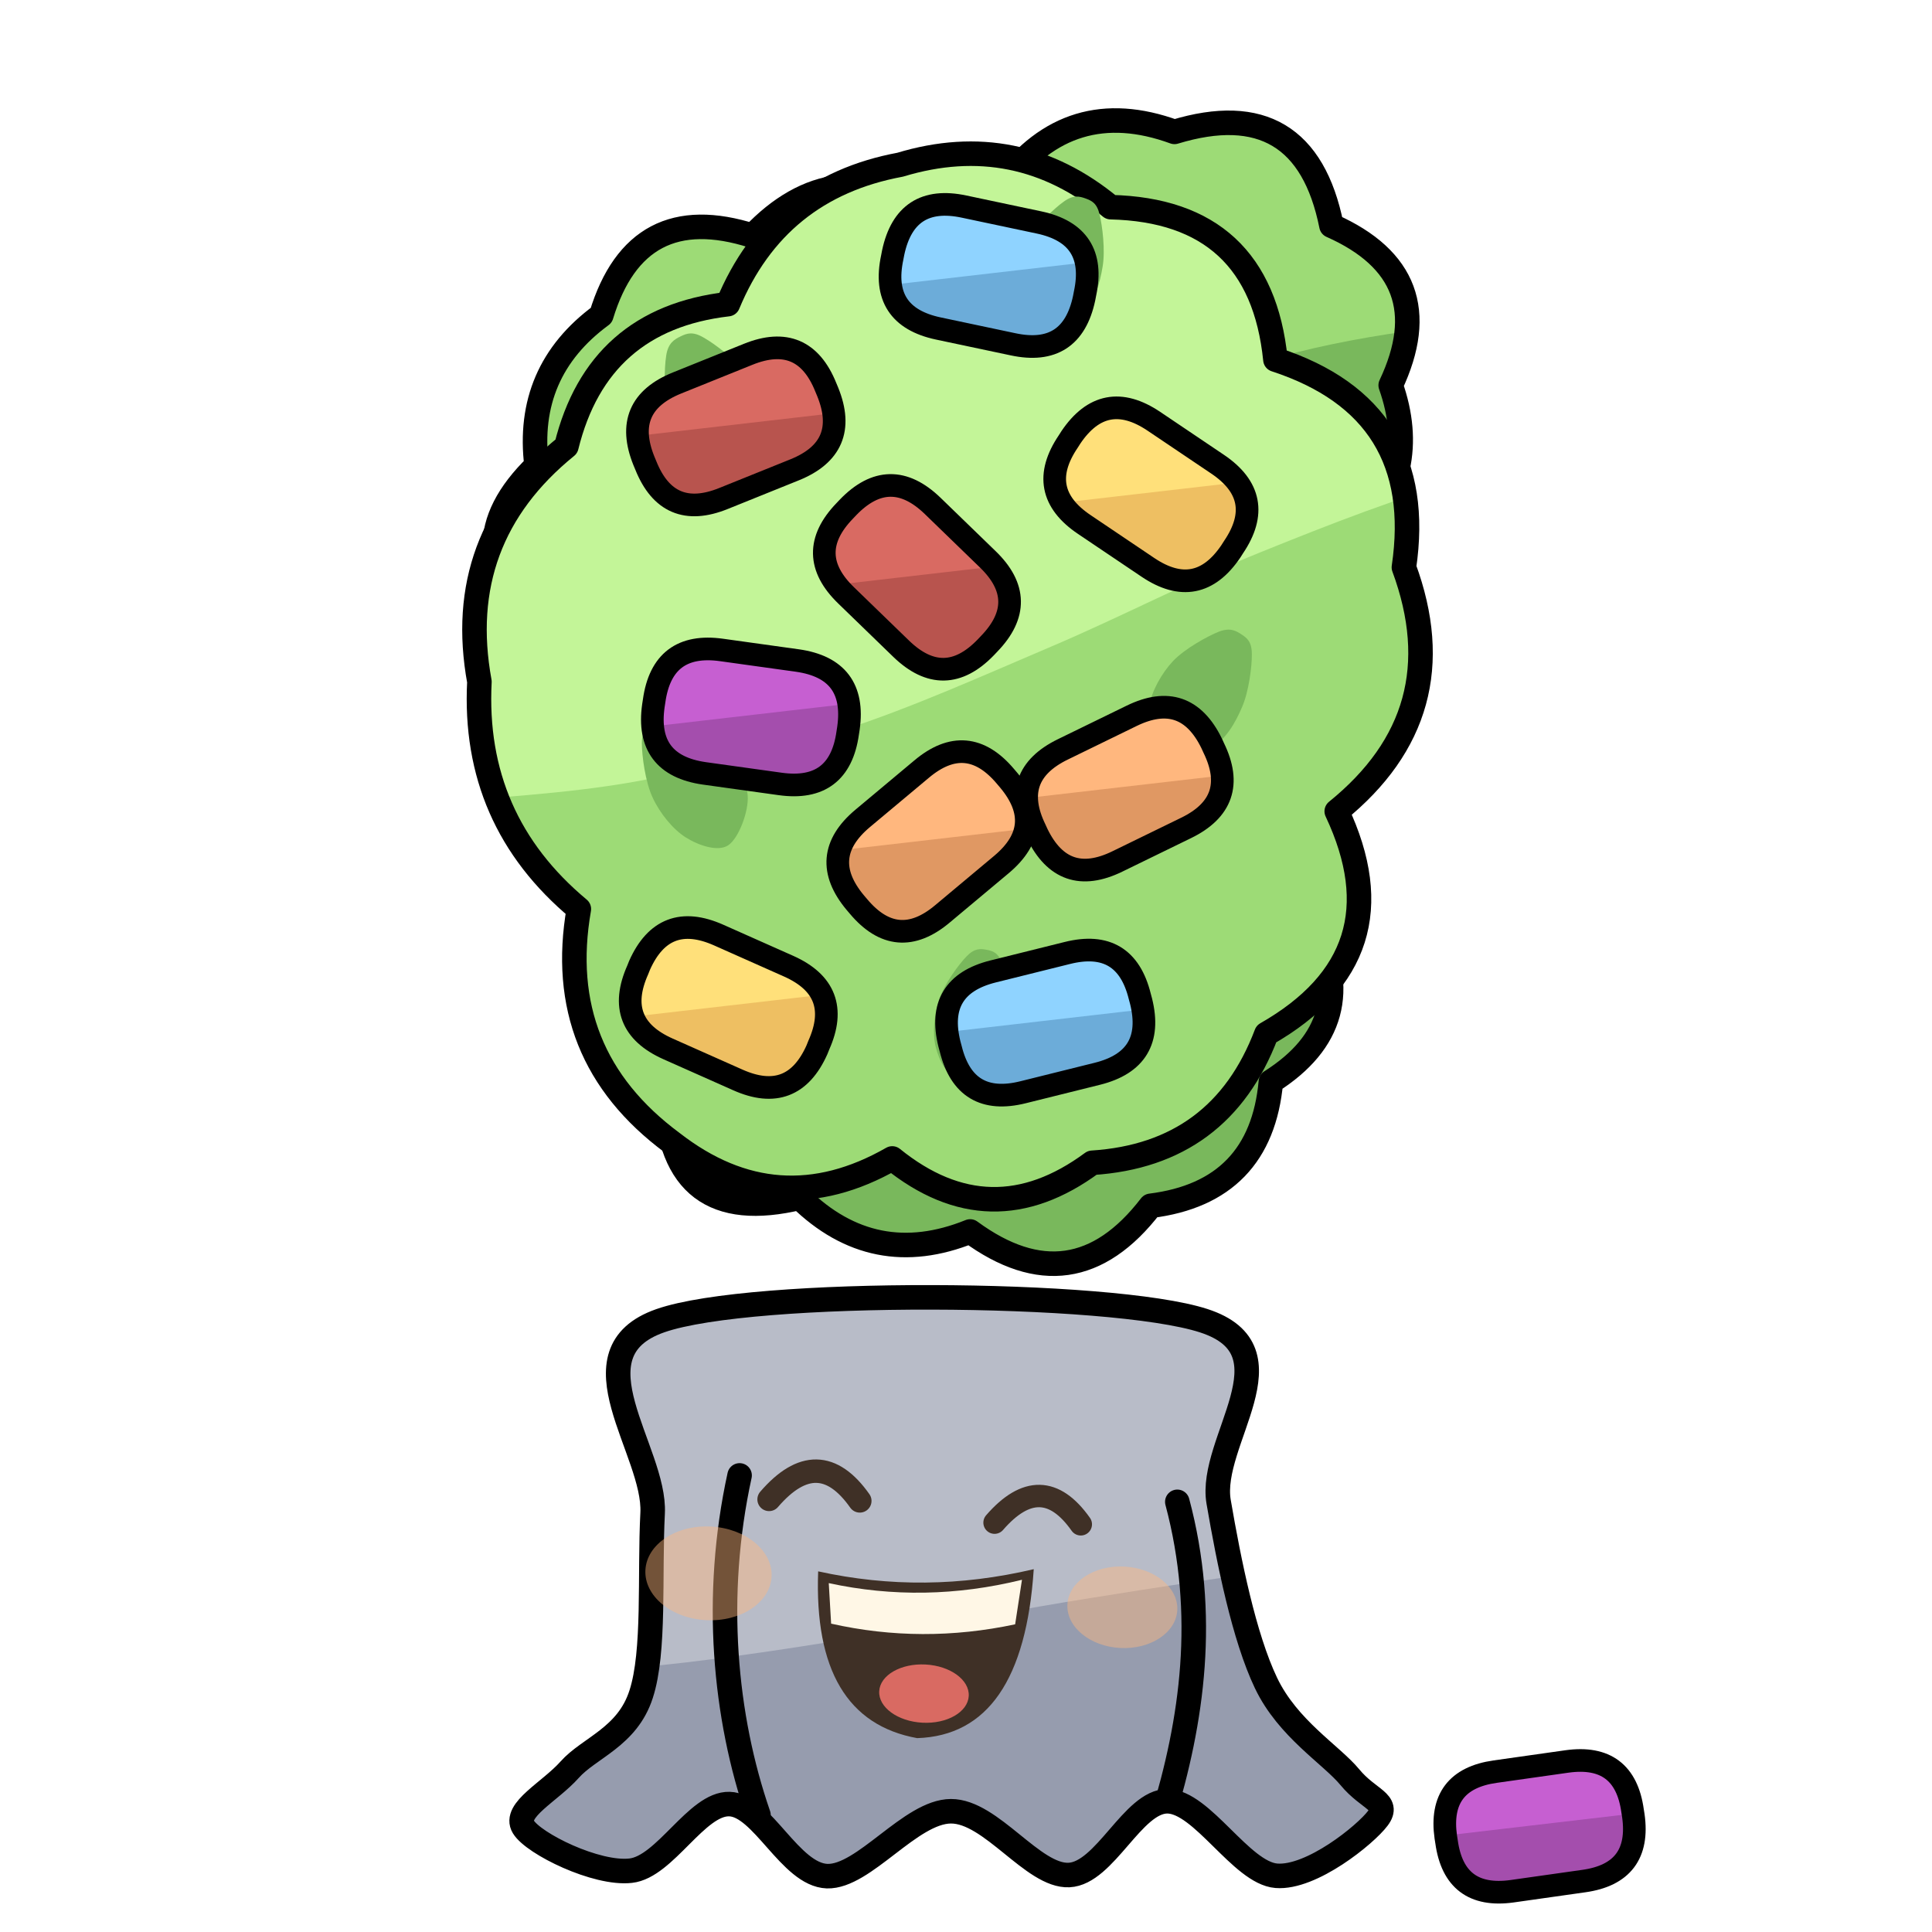
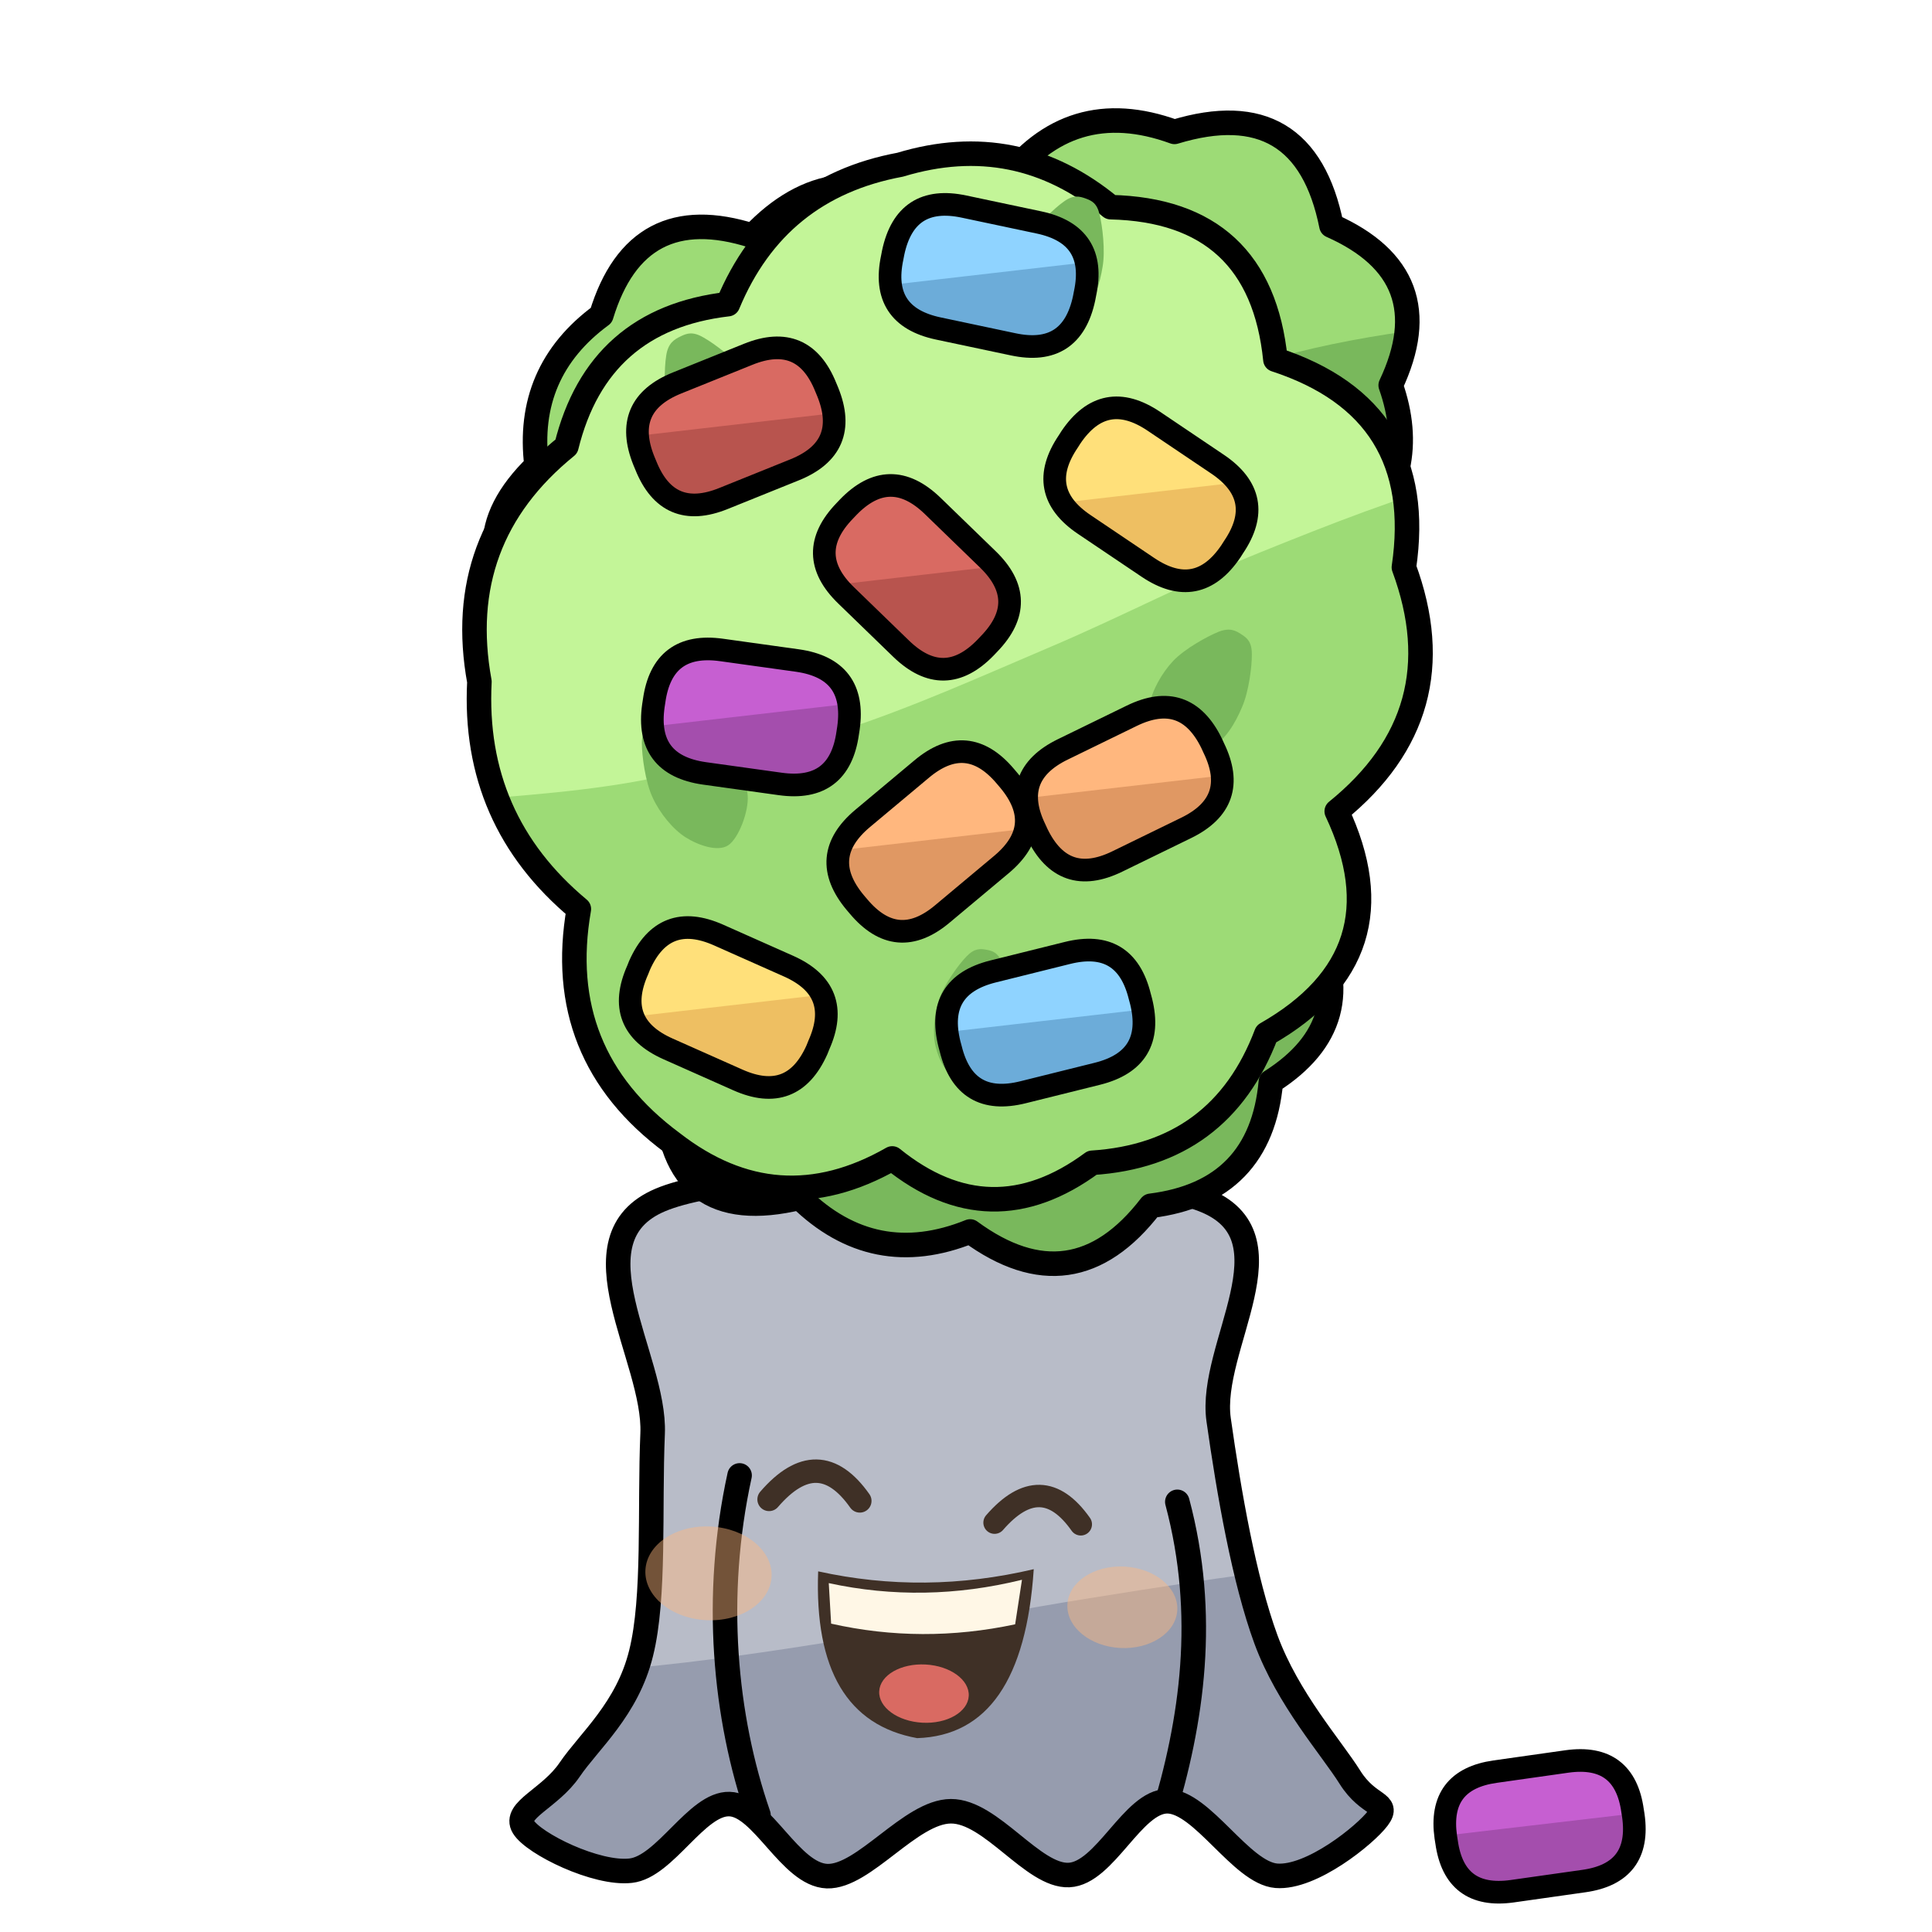
<svg xmlns="http://www.w3.org/2000/svg" width="1024" height="1024" viewBox="0 0 1024 1024">
  <defs>
    <clipPath id="k1">
-       <path d="M350.0,700.0 C301.3,717.0 347.6,769.0 345.9,802.0 C344.2,835.0 347.2,875.3 339.8,898.0 C332.5,920.7 312.3,926.3 301.9,938.0 C291.5,949.7 272.0,959.4 277.4,968.3 C282.8,977.2 316.1,993.6 334.3,991.5 C352.5,989.5 369.3,955.7 386.6,956.2 C404.0,956.6 418.8,993.7 438.4,994.4 C457.9,995.0 482.6,960.1 504.0,960.0 C525.4,959.9 547.5,994.7 566.6,993.8 C585.7,992.9 600.4,954.7 618.7,954.7 C637.1,954.8 657.9,992.7 676.5,994.2 C695.1,995.7 723.8,972.4 730.3,963.7 C736.8,955.0 725.4,954.0 715.5,942.0 C705.6,930.0 682.6,916.3 671.0,892.0 C659.4,867.7 651.4,828.0 645.9,796.0 C640.4,764.0 687.3,716.0 638.0,700.0 C588.7,684.0 398.7,683.0 350.0,700.0 Z" />
+       <path d="M350.0,636.0 C301.3,656.6 347.6,719.7 345.9,759.8 C344.2,799.8 347.2,846.5 339.8,876.2 C332.5,905.9 312.3,922.7 301.9,938.0 C291.5,953.3 272.0,959.4 277.4,968.3 C282.8,977.2 316.1,993.6 334.3,991.5 C352.5,989.5 369.3,955.7 386.6,956.2 C404.0,956.6 418.8,993.7 438.4,994.4 C457.9,995.0 482.6,960.1 504.0,960.0 C525.4,959.9 547.5,994.7 566.6,993.8 C585.7,992.9 600.4,954.7 618.7,954.7 C637.1,954.8 657.9,992.7 676.5,994.2 C695.1,995.7 723.8,972.4 730.3,963.7 C736.8,955.0 725.4,957.8 715.5,942.0 C705.6,926.2 682.6,900.5 671.0,869.0 C659.4,837.4 651.4,791.3 645.9,752.5 C640.4,713.7 687.3,655.4 638.0,636.0 C588.7,616.6 398.7,615.4 350.0,636.0 Z" />
    </clipPath>
    <clipPath id="k2">
      <path d="M399.0,125.0 Q442.2,79.3 495.3,113.2 Q549.3,124.2 566.3,176.7 Q616.3,202.7 604.9,257.8 Q639.8,310.1 588.8,346.9 Q577.0,400.2 524.0,413.8 Q482.7,456.8 431.4,426.4 Q377.9,452.7 340.1,406.7 Q284.0,391.1 286.1,333.0 Q239.2,290.7 284.4,246.8 Q278.2,196.9 318.7,167.1 Q337.5,105.3 399.0,125.0 Z" />
    </clipPath>
    <clipPath id="k3">
      <path d="M622.5,69.9 Q691.5,48.9 705.7,119.6 Q764.7,145.8 737.1,204.2 Q753.5,250.6 719.2,285.9 Q735.7,344.2 679.3,366.2 Q639.1,415.1 586.4,380.0 Q548.8,356.9 504.7,354.2 Q438.0,370.9 434.2,302.3 Q401.4,263.1 422.9,216.8 Q388.8,156.1 456.1,138.3 Q472.2,77.4 531.9,97.2 Q567.0,49.7 622.5,69.9 Z" />
    </clipPath>
    <clipPath id="k4">
      <path d="M501.2,325.4 Q560.0,279.7 601.7,341.3 Q659.2,353.5 660.6,412.3 Q704.9,439.2 696.2,490.2 Q722.8,542.1 673.6,573.3 Q668.3,631.8 609.9,639.1 Q568.7,692.7 514.2,652.7 Q463.2,673.3 423.9,634.8 Q355.6,651.3 352.8,581.1 Q314.6,549.7 325.8,501.6 Q288.1,450.9 342.5,418.8 Q344.1,347.3 413.7,363.5 Q439.7,303.8 501.2,325.4 Z" />
    </clipPath>
    <clipPath id="k5">
      <path d="M477.1,87.3 Q538.9,68.6 588.7,109.8 Q668.0,111.7 676.0,190.6 Q756.5,216.9 744.1,300.7 Q772.7,378.1 708.5,430.0 Q744.4,506.2 671.2,548.0 Q647.0,611.9 578.9,616.3 Q525.0,656.1 472.9,614.0 Q411.9,648.9 356.3,605.7 Q293.3,559.0 306.8,481.8 Q250.3,434.7 254.1,361.3 Q240.2,285.3 300.2,236.6 Q316.8,169.2 385.8,161.2 Q411.4,99.5 477.1,87.3 Z" />
    </clipPath>
    <clipPath id="k6">
      <path d="M341.3,244.3 Q329.4,214.9 358.8,203.0 L396.5,187.8 Q425.9,175.9 437.7,205.3 L438.7,207.7 Q450.6,237.1 421.2,249.0 L383.5,264.2 Q354.1,276.1 342.3,246.7 Z" />
    </clipPath>
    <clipPath id="k7">
      <path d="M473.4,133.9 Q480.0,102.9 511.0,109.5 L550.7,117.9 Q581.7,124.5 575.1,155.5 L574.6,158.1 Q568.0,189.1 537.0,182.5 L497.3,174.1 Q466.3,167.5 472.9,136.5 Z" />
    </clipPath>
    <clipPath id="k8">
      <path d="M567.6,231.8 Q585.3,205.6 611.6,223.3 L645.3,246.0 Q671.6,263.7 653.8,290.0 L652.4,292.2 Q634.7,318.4 608.4,300.7 L574.7,278.0 Q548.4,260.3 566.2,234.0 Z" />
    </clipPath>
    <clipPath id="k9">
      <path d="M346.7,371.5 Q351.1,340.1 382.5,344.5 L422.7,350.1 Q454.1,354.6 449.7,385.9 L449.3,388.5 Q444.9,419.9 413.5,415.5 L373.3,409.9 Q341.9,405.4 346.3,374.1 Z" />
    </clipPath>
    <clipPath id="k10">
      <path d="M548.7,439.6 Q534.8,411.1 563.3,397.2 L599.8,379.4 Q628.3,365.5 642.2,394.0 L643.3,396.4 Q657.2,424.9 628.7,438.8 L592.2,456.6 Q563.7,470.5 549.8,442.0 Z" />
    </clipPath>
    <clipPath id="k11">
      <path d="M449.5,268.9 Q471.5,246.1 494.3,268.1 L523.5,296.4 Q546.3,318.4 524.3,341.2 L522.5,343.1 Q500.5,365.9 477.7,343.9 L448.5,315.6 Q425.7,293.6 447.7,270.8 Z" />
    </clipPath>
    <clipPath id="k12">
      <path d="M503.2,553.3 Q495.6,522.6 526.3,514.9 L565.7,505.1 Q596.5,497.4 604.1,528.1 L604.8,530.7 Q612.4,561.4 581.7,569.1 L542.3,578.9 Q511.5,586.6 503.9,555.9 Z" />
    </clipPath>
    <clipPath id="k13">
      <path d="M339.0,511.6 Q351.9,482.7 380.9,495.6 L418.0,512.1 Q446.9,525.0 434.0,553.9 L433.0,556.4 Q420.1,585.3 391.1,572.4 L354.0,555.9 Q325.1,543.0 338.0,514.1 Z" />
    </clipPath>
    <clipPath id="k14">
      <path d="M453.3,478.4 Q433.0,454.1 457.2,433.8 L488.4,407.7 Q512.6,387.3 533.0,411.6 L534.7,413.6 Q555.0,437.9 530.8,458.2 L499.6,484.3 Q475.4,504.7 455.0,480.4 Z" />
    </clipPath>
    <clipPath id="k15">
      <path d="M766.3,973.7 Q762.0,943.3 792.5,939.0 L830.6,933.6 Q861.1,929.4 865.3,959.8 L865.7,962.3 Q870.0,992.7 839.5,997.0 L801.4,1002.4 Q770.9,1006.6 766.7,976.2 Z" />
    </clipPath>
  </defs>
-   <path d="M350.0,700.0 C301.3,717.0 347.6,769.0 345.9,802.0 C344.2,835.0 347.2,875.3 339.8,898.0 C332.5,920.7 312.3,926.3 301.9,938.0 C291.5,949.7 272.0,959.4 277.4,968.3 C282.8,977.2 316.1,993.6 334.3,991.5 C352.5,989.5 369.3,955.7 386.6,956.2 C404.0,956.6 418.8,993.7 438.4,994.4 C457.9,995.0 482.6,960.1 504.0,960.0 C525.4,959.9 547.5,994.7 566.6,993.8 C585.7,992.9 600.4,954.7 618.7,954.7 C637.1,954.8 657.9,992.7 676.5,994.2 C695.1,995.7 723.8,972.4 730.3,963.7 C736.8,955.0 725.4,954.0 715.5,942.0 C705.6,930.0 682.6,916.3 671.0,892.0 C659.4,867.7 651.4,828.0 645.9,796.0 C640.4,764.0 687.3,716.0 638.0,700.0 C588.7,684.0 398.7,683.0 350.0,700.0 Z" fill="#b8bcc8" />
+   <path d="M350.0,636.0 C301.3,656.6 347.6,719.7 345.9,759.8 C344.2,799.8 347.2,846.5 339.8,876.2 C332.5,905.9 312.3,922.7 301.9,938.0 C291.5,953.3 272.0,959.4 277.4,968.3 C282.8,977.2 316.1,993.6 334.3,991.5 C352.5,989.5 369.3,955.7 386.6,956.2 C404.0,956.6 418.8,993.7 438.4,994.4 C457.9,995.0 482.6,960.1 504.0,960.0 C525.4,959.9 547.5,994.7 566.6,993.8 C585.7,992.9 600.4,954.7 618.7,954.7 C637.1,954.8 657.9,992.7 676.5,994.2 C695.1,995.7 723.8,972.4 730.3,963.7 C736.8,955.0 725.4,957.8 715.5,942.0 C705.6,926.2 682.6,900.5 671.0,869.0 C659.4,837.4 651.4,791.3 645.9,752.5 C640.4,713.7 687.3,655.4 638.0,636.0 C588.7,616.6 398.7,615.4 350.0,636.0 Z" fill="#b8bcc8" />
  <g clip-path="url(#k1)">
    <path d="M150.0,895.0 C167.8,894.2 221.2,892.8 256.9,890.5 C292.5,888.2 328.1,885.2 363.7,881.1 C399.3,876.9 435.0,871.1 470.6,865.4 C506.2,859.8 541.8,852.7 577.4,847.1 C613.0,841.4 648.7,835.7 684.3,831.5 C719.9,827.4 755.5,824.5 791.1,822.2 C826.8,819.9 880.2,818.6 898.0,817.8 L898.0,1362.0 L150.0,1362.0 Z" fill="#969cae" />
    <path d="M392,782 C378,846 384,910 402,962" fill="none" stroke="#000000" stroke-width="13" stroke-linejoin="round" stroke-linecap="round" />
    <path d="M624,796 C640,856 632,912 616,964" fill="none" stroke="#000000" stroke-width="13" stroke-linejoin="round" stroke-linecap="round" />
  </g>
-   <path d="M350.0,700.0 C301.3,717.0 347.6,769.0 345.9,802.0 C344.2,835.0 347.2,875.3 339.8,898.0 C332.5,920.7 312.3,926.3 301.9,938.0 C291.5,949.7 272.0,959.4 277.4,968.3 C282.8,977.2 316.1,993.6 334.3,991.5 C352.5,989.5 369.3,955.7 386.6,956.2 C404.0,956.6 418.8,993.7 438.4,994.4 C457.9,995.0 482.6,960.1 504.0,960.0 C525.4,959.9 547.5,994.7 566.6,993.8 C585.7,992.9 600.4,954.7 618.7,954.7 C637.1,954.8 657.9,992.7 676.5,994.2 C695.1,995.7 723.8,972.4 730.3,963.7 C736.8,955.0 725.4,954.0 715.5,942.0 C705.6,930.0 682.6,916.3 671.0,892.0 C659.4,867.7 651.4,828.0 645.9,796.0 C640.4,764.0 687.3,716.0 638.0,700.0 C588.7,684.0 398.7,683.0 350.0,700.0 Z" fill="none" stroke="#000000" stroke-width="13" stroke-linejoin="round" stroke-linecap="round" />
+   <path d="M350.0,636.0 C301.3,656.6 347.6,719.7 345.9,759.8 C344.2,799.8 347.2,846.5 339.8,876.2 C332.5,905.9 312.3,922.7 301.9,938.0 C291.5,953.3 272.0,959.4 277.4,968.3 C282.8,977.2 316.1,993.6 334.3,991.5 C352.5,989.5 369.3,955.7 386.6,956.2 C404.0,956.6 418.8,993.7 438.4,994.4 C457.9,995.0 482.6,960.1 504.0,960.0 C525.4,959.9 547.5,994.7 566.6,993.8 C585.7,992.9 600.4,954.7 618.7,954.7 C637.1,954.8 657.9,992.7 676.5,994.2 C695.1,995.7 723.8,972.4 730.3,963.7 C736.8,955.0 725.4,957.8 715.5,942.0 C705.6,926.2 682.6,900.5 671.0,869.0 C659.4,837.4 651.4,791.3 645.9,752.5 C640.4,713.7 687.3,655.4 638.0,636.0 C588.7,616.6 398.7,615.4 350.0,636.0 Z" fill="none" stroke="#000000" stroke-width="13" stroke-linejoin="round" stroke-linecap="round" />
  <path d="M399.0,125.0 Q442.2,79.3 495.3,113.2 Q549.3,124.2 566.3,176.7 Q616.3,202.7 604.9,257.8 Q639.8,310.1 588.8,346.9 Q577.0,400.2 524.0,413.8 Q482.7,456.8 431.4,426.4 Q377.9,452.7 340.1,406.7 Q284.0,391.1 286.1,333.0 Q239.2,290.7 284.4,246.8 Q278.2,196.9 318.7,167.1 Q337.5,105.3 399.0,125.0 Z" fill="#9ddb76" />
  <g clip-path="url(#k2)">
    <path d="M155.8,310.4 C169.2,308.6 209.6,302.4 236.4,299.8 C263.3,297.2 290.2,297.1 317.1,294.9 C343.9,292.7 370.8,291.0 397.7,286.5 C424.6,282.0 451.4,275.7 478.3,268.0 C505.2,260.3 532.1,249.7 558.9,240.3 C585.8,230.9 612.7,219.8 639.6,211.5 C666.4,203.2 706.8,193.9 720.2,190.4 L720.2,748.0 L155.8,748.0 Z" fill="#79b85c" />
  </g>
  <path d="M399.0,125.0 Q442.2,79.3 495.3,113.2 Q549.3,124.2 566.3,176.7 Q616.3,202.7 604.9,257.8 Q639.8,310.1 588.8,346.9 Q577.0,400.2 524.0,413.8 Q482.7,456.8 431.4,426.4 Q377.9,452.7 340.1,406.7 Q284.0,391.1 286.1,333.0 Q239.2,290.7 284.4,246.8 Q278.2,196.9 318.7,167.1 Q337.5,105.3 399.0,125.0 Z" fill="none" stroke="#000000" stroke-width="13" stroke-linejoin="round" stroke-linecap="round" />
  <path d="M622.5,69.9 Q691.5,48.9 705.7,119.6 Q764.7,145.8 737.1,204.2 Q753.5,250.6 719.2,285.9 Q735.7,344.2 679.3,366.2 Q639.1,415.1 586.4,380.0 Q548.8,356.9 504.7,354.2 Q438.0,370.9 434.2,302.3 Q401.4,263.1 422.9,216.8 Q388.8,156.1 456.1,138.3 Q472.2,77.4 531.9,97.2 Q567.0,49.7 622.5,69.9 Z" fill="#9ddb76" />
  <g clip-path="url(#k3)">
    <path d="M308.0,282.0 C321.0,280.9 359.8,279.2 385.7,275.6 C411.6,272.1 437.5,267.2 463.4,260.6 C489.3,253.9 515.2,244.6 541.1,235.8 C567.0,226.9 593.0,216.0 618.9,207.4 C644.8,198.9 670.7,190.4 696.6,184.5 C722.5,178.6 748.4,174.9 774.3,171.9 C800.2,169.0 839.0,167.5 852.0,166.7 L852.0,688.0 L308.0,688.0 Z" fill="#79b85c" />
  </g>
  <path d="M622.5,69.9 Q691.5,48.9 705.7,119.6 Q764.7,145.8 737.1,204.2 Q753.5,250.6 719.2,285.9 Q735.7,344.2 679.3,366.2 Q639.1,415.1 586.4,380.0 Q548.8,356.9 504.7,354.2 Q438.0,370.9 434.2,302.3 Q401.4,263.1 422.9,216.8 Q388.8,156.1 456.1,138.3 Q472.2,77.4 531.9,97.2 Q567.0,49.7 622.5,69.9 Z" fill="none" stroke="#000000" stroke-width="13" stroke-linejoin="round" stroke-linecap="round" />
  <path d="M501.2,325.4 Q560.0,279.7 601.7,341.3 Q659.2,353.5 660.6,412.3 Q704.9,439.2 696.2,490.2 Q722.8,542.1 673.6,573.3 Q668.3,631.8 609.9,639.1 Q568.7,692.7 514.2,652.7 Q463.2,673.3 423.9,634.8 Q355.6,651.3 352.8,581.1 Q314.6,549.7 325.8,501.6 Q288.1,450.9 342.5,418.8 Q344.1,347.3 413.7,363.5 Q439.7,303.8 501.2,325.4 Z" fill="#9ddb76" />
  <g clip-path="url(#k4)">
    <path d="M174.8,541.1 C190.7,540.2 238.3,537.8 270.0,535.5 C301.7,533.2 333.5,531.9 365.2,527.5 C396.9,523.1 428.7,517.0 460.4,509.1 C492.1,501.1 523.9,490.1 555.6,480.0 C587.3,469.8 619.1,457.5 650.8,448.1 C682.5,438.7 714.3,429.8 746.0,423.5 C777.7,417.3 825.3,412.8 841.2,410.6 L841.2,1012.0 L174.8,1012.0 Z" fill="#79b85c" />
  </g>
  <path d="M501.2,325.4 Q560.0,279.7 601.7,341.3 Q659.2,353.5 660.6,412.3 Q704.9,439.2 696.2,490.2 Q722.8,542.1 673.6,573.3 Q668.3,631.8 609.9,639.1 Q568.7,692.7 514.2,652.7 Q463.2,673.3 423.9,634.8 Q355.6,651.3 352.8,581.1 Q314.6,549.7 325.8,501.6 Q288.1,450.9 342.5,418.8 Q344.1,347.3 413.7,363.5 Q439.7,303.8 501.2,325.4 Z" fill="none" stroke="#000000" stroke-width="13" stroke-linejoin="round" stroke-linecap="round" />
  <path d="M477.1,87.3 Q538.9,68.6 588.7,109.8 Q668.0,111.7 676.0,190.6 Q756.5,216.9 744.1,300.7 Q772.7,378.1 708.5,430.0 Q744.4,506.2 671.2,548.0 Q647.0,611.9 578.9,616.3 Q525.0,656.1 472.9,614.0 Q411.9,648.9 356.3,605.7 Q293.3,559.0 306.8,481.8 Q250.3,434.7 254.1,361.3 Q240.2,285.3 300.2,236.6 Q316.8,169.2 385.8,161.2 Q411.4,99.5 477.1,87.3 Z" fill="#c3f598" />
  <g clip-path="url(#k5)">
    <path d="M114.4,435.1 C132.9,433.6 188.2,429.5 225.1,426.0 C262.1,422.5 299.0,420.9 335.9,414.4 C372.8,407.8 409.7,398.9 446.6,387.0 C483.5,375.0 520.5,358.3 557.4,342.6 C594.3,326.9 631.2,307.6 668.1,292.7 C705.0,277.8 741.9,263.3 778.9,253.1 C815.8,243.0 871.1,235.3 889.6,231.7 L889.6,1170.0 L114.4,1170.0 Z" fill="#9ddb76" />
  </g>
  <path d="M477.1,87.3 Q538.9,68.6 588.7,109.8 Q668.0,111.7 676.0,190.6 Q756.5,216.9 744.1,300.7 Q772.7,378.1 708.5,430.0 Q744.4,506.2 671.2,548.0 Q647.0,611.9 578.9,616.3 Q525.0,656.1 472.9,614.0 Q411.9,648.9 356.3,605.7 Q293.3,559.0 306.8,481.8 Q250.3,434.7 254.1,361.3 Q240.2,285.3 300.2,236.6 Q316.8,169.2 385.8,161.2 Q411.4,99.5 477.1,87.3 Z" fill="none" stroke="#000000" stroke-width="13" stroke-linejoin="round" stroke-linecap="round" />
  <path d="M392.0,250.0 C385.8,253.0 375.6,247.8 369.3,242.6 C363.1,237.4 357.2,227.7 354.5,218.7 C351.8,209.7 352.0,195.3 353.1,188.5 C354.1,181.8 357.4,179.9 360.7,178.3 C364.0,176.7 367.1,175.5 372.9,178.9 C378.8,182.2 390.3,190.9 395.9,198.5 C401.5,206.1 407.3,216.0 406.6,224.6 C406.0,233.2 398.2,247.0 392.0,250.0 Z" fill="#79b85c" />
  <path d="M548.0,172.0 C542.1,169.8 539.0,159.7 538.5,152.3 C538.0,144.8 540.7,134.7 544.9,127.1 C549.2,119.5 558.8,110.4 563.9,106.8 C569.0,103.1 572.3,104.1 575.4,105.2 C578.6,106.4 581.4,107.6 582.8,113.7 C584.3,119.7 585.9,132.8 584.4,141.4 C583.0,150.0 580.1,160.2 574.0,165.3 C567.9,170.4 553.9,174.2 548.0,172.0 Z" fill="#79b85c" />
  <path d="M614.0,396.0 C608.5,392.3 607.9,381.4 609.2,373.8 C610.5,366.2 615.7,356.8 621.8,350.3 C628.0,343.8 640.0,337.2 646.0,334.8 C652.0,332.5 655.1,334.3 658.1,336.3 C661.0,338.2 663.5,340.2 663.5,346.7 C663.6,353.1 661.9,366.6 658.3,374.8 C654.8,383.1 649.4,392.5 642.0,396.0 C634.6,399.6 619.5,399.7 614.0,396.0 Z" fill="#79b85c" />
  <path d="M386.0,448.0 C380.5,451.7 370.0,448.0 363.4,443.8 C356.7,439.6 349.7,431.0 345.9,422.7 C342.0,414.4 340.2,400.5 340.2,393.9 C340.2,387.3 343.0,385.1 346.0,383.2 C348.9,381.2 351.7,379.6 357.7,382.1 C363.8,384.6 375.9,391.4 382.3,398.1 C388.8,404.7 395.7,413.4 396.3,421.7 C396.9,430.1 391.5,444.3 386.0,448.0 Z" fill="#79b85c" />
  <path d="M508.0,572.0 C502.1,570.9 497.6,561.8 495.9,554.7 C494.2,547.7 495.1,537.5 497.8,529.6 C500.5,521.6 508.1,511.2 512.3,506.9 C516.5,502.5 519.7,502.8 522.9,503.4 C526.0,504.0 528.8,504.7 531.2,510.2 C533.6,515.8 537.2,528.0 537.2,536.5 C537.2,545.0 536.2,555.2 531.3,561.1 C526.5,567.1 513.9,573.1 508.0,572.0 Z" fill="#79b85c" />
  <path d="M341.3,244.3 Q329.4,214.9 358.8,203.0 L396.5,187.8 Q425.9,175.9 437.7,205.3 L438.7,207.7 Q450.6,237.1 421.2,249.0 L383.5,264.2 Q354.1,276.1 342.3,246.7 Z" fill="#d96a62" />
  <g clip-path="url(#k6)">
    <path d="M301.6,235.2 L478.4,214.8 L478.4,325.0 L301.6,325.0 Z" fill="#b8544e" />
  </g>
  <path d="M341.3,244.3 Q329.4,214.9 358.8,203.0 L396.5,187.8 Q425.9,175.9 437.7,205.3 L438.7,207.7 Q450.6,237.1 421.2,249.0 L383.5,264.2 Q354.1,276.1 342.3,246.7 Z" fill="none" stroke="#000000" stroke-width="12" stroke-linejoin="round" stroke-linecap="round" />
  <path d="M473.4,133.9 Q480.0,102.9 511.0,109.5 L550.7,117.9 Q581.7,124.5 575.1,155.5 L574.6,158.1 Q568.0,189.1 537.0,182.5 L497.3,174.1 Q466.3,167.5 472.9,136.5 Z" fill="#8fd3ff" />
  <g clip-path="url(#k7)">
    <path d="M435.6,155.2 L612.4,134.8 L612.4,245.0 L435.6,245.0 Z" fill="#6cacd9" />
  </g>
  <path d="M473.4,133.9 Q480.0,102.9 511.0,109.5 L550.7,117.9 Q581.7,124.5 575.1,155.5 L574.6,158.1 Q568.0,189.1 537.0,182.5 L497.3,174.1 Q466.3,167.5 472.9,136.5 Z" fill="none" stroke="#000000" stroke-width="12" stroke-linejoin="round" stroke-linecap="round" />
  <path d="M567.6,231.8 Q585.3,205.6 611.6,223.3 L645.3,246.0 Q671.6,263.7 653.8,290.0 L652.4,292.2 Q634.7,318.4 608.4,300.7 L574.7,278.0 Q548.4,260.3 566.2,234.0 Z" fill="#ffe07a" />
  <g clip-path="url(#k8)">
    <path d="M521.6,271.2 L698.4,250.8 L698.4,361.0 L521.6,361.0 Z" fill="#eebf62" />
  </g>
  <path d="M567.6,231.8 Q585.3,205.6 611.6,223.3 L645.3,246.0 Q671.6,263.7 653.8,290.0 L652.4,292.2 Q634.7,318.4 608.4,300.7 L574.7,278.0 Q548.4,260.3 566.2,234.0 Z" fill="none" stroke="#000000" stroke-width="12" stroke-linejoin="round" stroke-linecap="round" />
  <path d="M346.7,371.5 Q351.1,340.1 382.5,344.5 L422.7,350.1 Q454.1,354.6 449.7,385.9 L449.3,388.5 Q444.9,419.9 413.5,415.5 L373.3,409.9 Q341.9,405.4 346.3,374.1 Z" fill="#c65fd1" />
  <g clip-path="url(#k9)">
    <path d="M309.6,389.2 L486.4,368.8 L486.4,479.0 L309.6,479.0 Z" fill="#a44ead" />
  </g>
  <path d="M346.7,371.5 Q351.1,340.1 382.5,344.5 L422.7,350.1 Q454.1,354.6 449.7,385.9 L449.3,388.5 Q444.9,419.9 413.5,415.5 L373.3,409.9 Q341.9,405.4 346.3,374.1 Z" fill="none" stroke="#000000" stroke-width="12" stroke-linejoin="round" stroke-linecap="round" />
  <path d="M548.7,439.6 Q534.8,411.1 563.3,397.2 L599.8,379.4 Q628.3,365.5 642.2,394.0 L643.3,396.4 Q657.2,424.9 628.7,438.8 L592.2,456.6 Q563.7,470.5 549.8,442.0 Z" fill="#ffb77e" />
  <g clip-path="url(#k10)">
    <path d="M507.6,427.2 L684.4,406.8 L684.4,517.0 L507.6,517.0 Z" fill="#e09863" />
  </g>
  <path d="M548.7,439.6 Q534.8,411.1 563.3,397.2 L599.8,379.4 Q628.3,365.5 642.2,394.0 L643.3,396.4 Q657.2,424.9 628.7,438.8 L592.2,456.6 Q563.7,470.5 549.8,442.0 Z" fill="none" stroke="#000000" stroke-width="12" stroke-linejoin="round" stroke-linecap="round" />
  <path d="M449.5,268.9 Q471.5,246.1 494.3,268.1 L523.5,296.4 Q546.3,318.4 524.3,341.2 L522.5,343.1 Q500.5,365.9 477.7,343.9 L448.5,315.6 Q425.7,293.6 447.7,270.8 Z" fill="#d96a62" />
  <g clip-path="url(#k11)">
    <path d="M397.6,315.2 L574.4,294.8 L574.4,405.0 L397.6,405.0 Z" fill="#b8544e" />
  </g>
  <path d="M449.5,268.9 Q471.5,246.1 494.3,268.1 L523.5,296.4 Q546.3,318.4 524.3,341.2 L522.5,343.1 Q500.5,365.9 477.7,343.9 L448.5,315.6 Q425.7,293.6 447.7,270.8 Z" fill="none" stroke="#000000" stroke-width="12" stroke-linejoin="round" stroke-linecap="round" />
  <path d="M503.2,553.3 Q495.6,522.6 526.3,514.9 L565.7,505.1 Q596.5,497.4 604.1,528.1 L604.8,530.7 Q612.4,561.4 581.7,569.1 L542.3,578.9 Q511.5,586.6 503.9,555.9 Z" fill="#8fd3ff" />
  <g clip-path="url(#k12)">
    <path d="M465.6,551.2 L642.4,530.8 L642.4,641.0 L465.6,641.0 Z" fill="#6cacd9" />
  </g>
  <path d="M503.2,553.3 Q495.6,522.6 526.3,514.9 L565.7,505.1 Q596.5,497.4 604.1,528.1 L604.8,530.7 Q612.4,561.4 581.7,569.1 L542.3,578.9 Q511.5,586.6 503.9,555.9 Z" fill="none" stroke="#000000" stroke-width="12" stroke-linejoin="round" stroke-linecap="round" />
  <path d="M339.0,511.6 Q351.9,482.7 380.9,495.6 L418.0,512.1 Q446.9,525.0 434.0,553.9 L433.0,556.4 Q420.1,585.3 391.1,572.4 L354.0,555.9 Q325.1,543.0 338.0,514.1 Z" fill="#ffe07a" />
  <g clip-path="url(#k13)">
    <path d="M297.6,543.2 L474.4,522.8 L474.4,633.0 L297.6,633.0 Z" fill="#eebf62" />
  </g>
  <path d="M339.0,511.6 Q351.9,482.7 380.9,495.6 L418.0,512.1 Q446.9,525.0 434.0,553.9 L433.0,556.4 Q420.1,585.3 391.1,572.4 L354.0,555.9 Q325.1,543.0 338.0,514.1 Z" fill="none" stroke="#000000" stroke-width="12" stroke-linejoin="round" stroke-linecap="round" />
  <path d="M453.3,478.4 Q433.0,454.1 457.2,433.8 L488.4,407.7 Q512.6,387.3 533.0,411.6 L534.7,413.6 Q555.0,437.9 530.8,458.2 L499.6,484.3 Q475.4,504.7 455.0,480.4 Z" fill="#ffb77e" />
  <g clip-path="url(#k14)">
    <path d="M405.6,455.2 L582.4,434.8 L582.4,545.0 L405.6,545.0 Z" fill="#e09863" />
  </g>
  <path d="M453.3,478.4 Q433.0,454.1 457.2,433.8 L488.4,407.7 Q512.6,387.3 533.0,411.6 L534.7,413.6 Q555.0,437.9 530.8,458.2 L499.6,484.3 Q475.4,504.7 455.0,480.4 Z" fill="none" stroke="#000000" stroke-width="12" stroke-linejoin="round" stroke-linecap="round" />
  <path d="M766.3,973.7 Q762.0,943.3 792.5,939.0 L830.6,933.6 Q861.1,929.4 865.3,959.8 L865.7,962.3 Q870.0,992.7 839.5,997.0 L801.4,1002.4 Q770.9,1006.6 766.7,976.2 Z" fill="#c65fd1" />
  <g clip-path="url(#k15)">
    <path d="M731.0,977.0 L901.0,957.1 L901.0,1064.0 L731.0,1064.0 Z" fill="#a44ead" />
  </g>
  <path d="M766.3,973.7 Q762.0,943.3 792.5,939.0 L830.6,933.6 Q861.1,929.4 865.3,959.8 L865.7,962.3 Q870.0,992.7 839.5,997.0 L801.4,1002.4 Q770.9,1006.6 766.7,976.2 Z" fill="none" stroke="#000000" stroke-width="12" stroke-linejoin="round" stroke-linecap="round" />
  <g id="face" transform="translate(494.0,812.0) rotate(3.0) scale(1.08)">
    <g id="face-blush">
      <ellipse cx="-108.5" cy="26.0" rx="31" ry="23" fill="#ffb77e" opacity="0.45" />
      <ellipse cx="95.2" cy="32.0" rx="27" ry="20" fill="#ffb77e" opacity="0.45" />
    </g>
    <g id="face-neutral" display="none">
      <g id="face-neutral-eyes">
        <g transform="translate(-58.0,-18.0)">
          <ellipse cx="0" cy="0" rx="18.0" ry="20.0" fill="#3f3026" transform="rotate(-7)" />
        </g>
        <g transform="translate(52.0,-12.0)">
          <ellipse cx="0" cy="0" rx="17.1" ry="19.0" fill="#3f3026" transform="rotate(6)" />
        </g>
      </g>
      <g id="face-neutral-mouth">
        <path d="M-32.8,37.6 Q-2.0,57.4 31.0,34.3" fill="none" stroke="#3f3026" stroke-width="16.5" stroke-linejoin="round" stroke-linecap="round" />
      </g>
    </g>
    <g id="face-happy" display="none">
      <g id="face-happy-eyes">
        <g transform="translate(-58.0,-18.0)">
          <path d="M-22.7,6.2 Q0.0,-23.1 21.8,4.6" fill="none" stroke="#3f3026" stroke-width="11.5" stroke-linejoin="round" stroke-linecap="round" />
        </g>
        <g transform="translate(52.0,-12.0)">
          <path d="M-21.6,5.8 Q0.0,-21.9 20.7,4.4" fill="none" stroke="#3f3026" stroke-width="11.0" stroke-linejoin="round" stroke-linecap="round" />
        </g>
      </g>
      <g id="face-happy-mouth">
        <path d="M-48.2,28.8 Q-2.0,77.2 46.4,25.5" fill="none" stroke="#3f3026" stroke-width="17.6" stroke-linejoin="round" stroke-linecap="round" />
      </g>
    </g>
    <g id="face-delighted">
      <g id="face-delighted-eyes">
        <g transform="translate(-58.0,-18.0)">
          <path d="M-22.7,6.2 Q0.0,-23.1 21.8,4.6" fill="none" stroke="#3f3026" stroke-width="11.5" stroke-linejoin="round" stroke-linecap="round" />
        </g>
        <g transform="translate(52.0,-12.0)">
          <path d="M-21.6,5.8 Q0.0,-21.9 20.7,4.4" fill="none" stroke="#3f3026" stroke-width="11.0" stroke-linejoin="round" stroke-linecap="round" />
        </g>
      </g>
      <g id="face-delighted-mouth">
        <path d="M-54.8,22.2 Q-2.0,31.0 50.8,15.6 Q49.7,97.0 -2.0,101.4 Q-53.7,94.8 -54.8,22.2 Z" fill="#3f3026" />
        <path d="M-49.3,27.7 Q-2.0,35.4 45.3,21.1 L43.1,43.1 Q-2.0,55.2 -47.1,47.5 Z" fill="#fff7e6" />
        <ellipse cx="0.2" cy="79.4" rx="22.0" ry="14.3" fill="#d96a62" />
      </g>
    </g>
    <g id="face-sleepy" display="none">
      <g id="face-sleepy-brows">
        <path d="M-80,-66 Q-58,-58 -36,-68" fill="none" stroke="#6b5342" stroke-width="12" stroke-linejoin="round" stroke-linecap="round" />
      </g>
      <g id="face-sleepy-eyes">
        <g transform="translate(-58.0,-18.0)">
          <path d="M-22.7,-6.2 Q0.0,13.8 21.8,-7.7" fill="none" stroke="#3f3026" stroke-width="11.5" stroke-linejoin="round" stroke-linecap="round" />
        </g>
        <g transform="translate(52.0,-12.0)">
          <path d="M-21.6,-5.8 Q0.0,13.2 20.7,-7.3" fill="none" stroke="#3f3026" stroke-width="11.0" stroke-linejoin="round" stroke-linecap="round" />
        </g>
      </g>
      <g id="face-sleepy-mouth">
        <ellipse cx="-2.0" cy="46.4" rx="16.5" ry="19.8" fill="#3f3026" />
      </g>
    </g>
    <g id="face-surprised" display="none">
      <g id="face-surprised-brows">
        <path d="M-80,-74 Q-58,-94 -36,-76" fill="none" stroke="#6b5342" stroke-width="13" stroke-linejoin="round" stroke-linecap="round" />
        <path d="M31,-70 Q53,-91 75,-72" fill="none" stroke="#6b5342" stroke-width="13" stroke-linejoin="round" stroke-linecap="round" />
      </g>
      <g id="face-surprised-eyes">
        <g transform="translate(-58.0,-18.0)">
          <ellipse cx="0" cy="0" rx="20.8" ry="23.8" fill="#3f3026" />
          <ellipse cx="-6.6" cy="-9.2" rx="6.7" ry="6.9" fill="#fff7e6" />
        </g>
        <g transform="translate(52.0,-12.0)">
          <ellipse cx="0" cy="0" rx="19.8" ry="22.7" fill="#3f3026" />
          <ellipse cx="-6.3" cy="-8.8" rx="6.3" ry="6.6" fill="#fff7e6" />
        </g>
      </g>
      <g id="face-surprised-mouth">
        <ellipse cx="-0.9" cy="50.8" rx="22.0" ry="29.7" fill="#3f3026" />
      </g>
    </g>
    <g id="face-mischief" display="none">
      <g id="face-mischief-brows">
        <path d="M-82,-70 L-36,-54" fill="none" stroke="#6b5342" stroke-width="13" stroke-linejoin="round" stroke-linecap="round" />
        <path d="M75,-66 L31,-50" fill="none" stroke="#6b5342" stroke-width="13" stroke-linejoin="round" stroke-linecap="round" />
      </g>
      <g id="face-mischief-eyes">
        <g transform="translate(-58.0,-18.0)">
          <path d="M-19.9,-13.1 L19.9,-13.1 Q19.9,13.1 0.0,13.1 Q-19.9,13.1 -19.9,-13.1 Z" fill="#3f3026" />
        </g>
        <g transform="translate(52.0,-12.0)">
          <path d="M-18.9,-12.4 L18.9,-12.4 Q18.9,12.4 0.0,12.4 Q-18.9,12.4 -18.9,-12.4 Z" fill="#3f3026" />
        </g>
      </g>
      <g id="face-mischief-mouth">
        <path d="M-46.0,46.4 Q-4.2,46.4 46.4,13.4" fill="none" stroke="#3f3026" stroke-width="16.5" stroke-linejoin="round" stroke-linecap="round" />
      </g>
    </g>
    <g id="face-blink" display="none">
      <g id="face-blink-eyes">
        <g transform="translate(-58.0,-18.0)">
          <path d="M-24.6,1.5 Q0.0,-4.6 23.7,0.8" fill="none" stroke="#3f3026" stroke-width="12.3" stroke-linejoin="round" stroke-linecap="round" />
        </g>
        <g transform="translate(52.0,-12.0)">
          <path d="M-23.4,1.5 Q0.0,-4.4 22.5,0.7" fill="none" stroke="#3f3026" stroke-width="11.7" stroke-linejoin="round" stroke-linecap="round" />
        </g>
      </g>
      <g id="face-blink-mouth">
        <path d="M-32.8,37.6 Q-2.0,57.4 31.0,34.3" fill="none" stroke="#3f3026" stroke-width="16.5" stroke-linejoin="round" stroke-linecap="round" />
      </g>
    </g>
  </g>
</svg>
